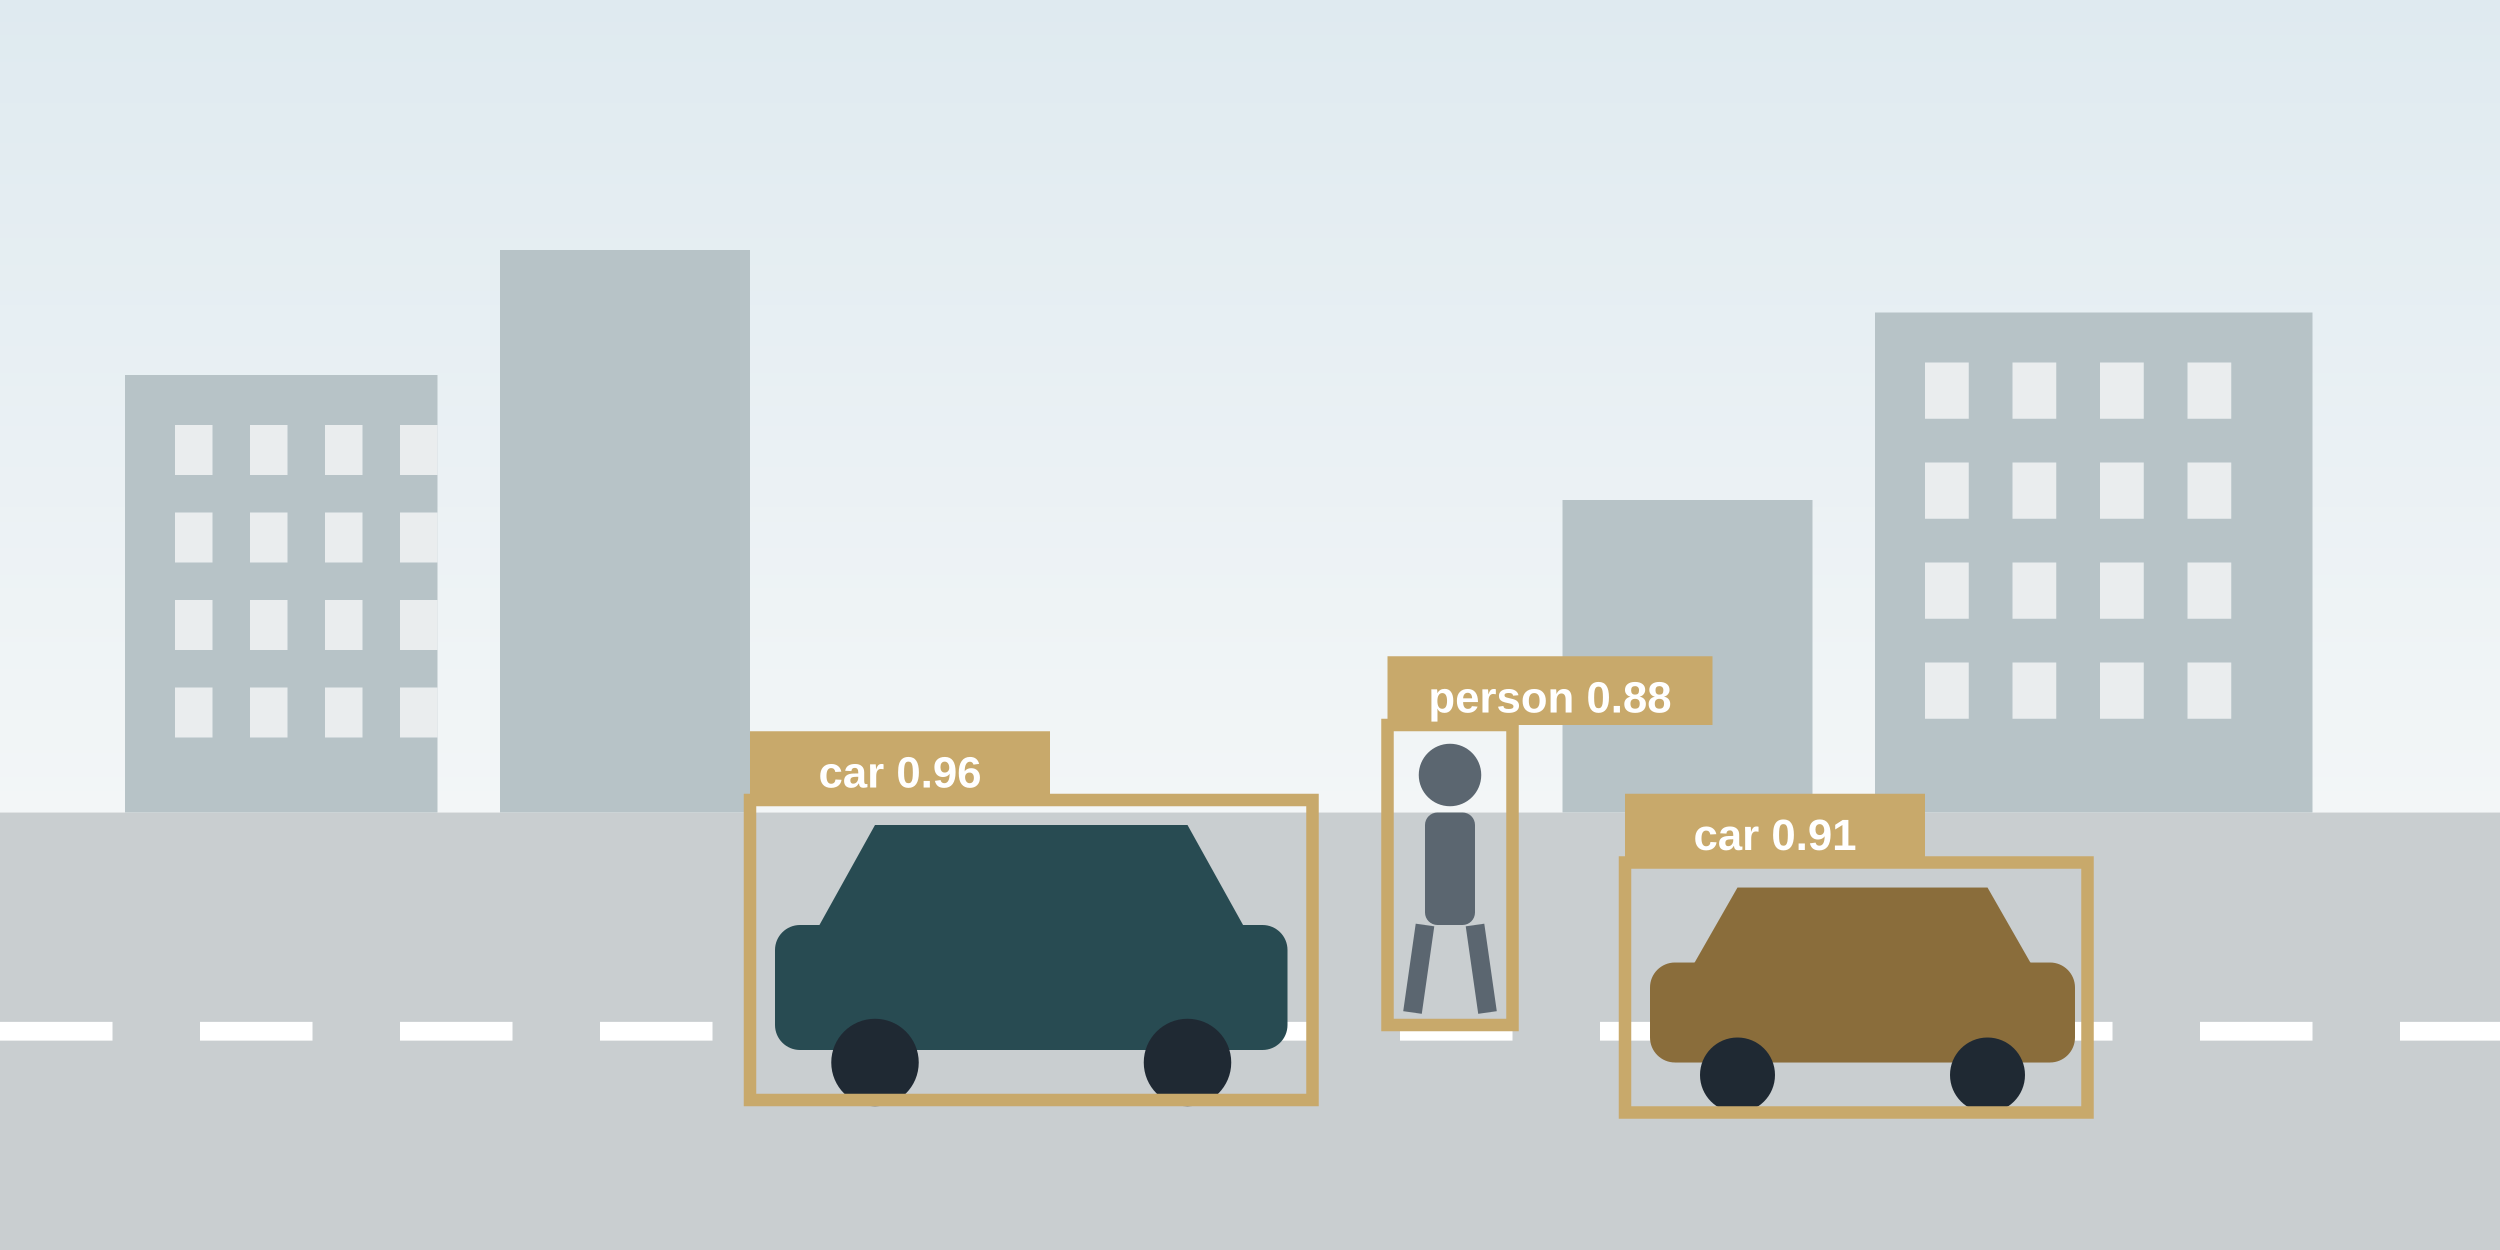
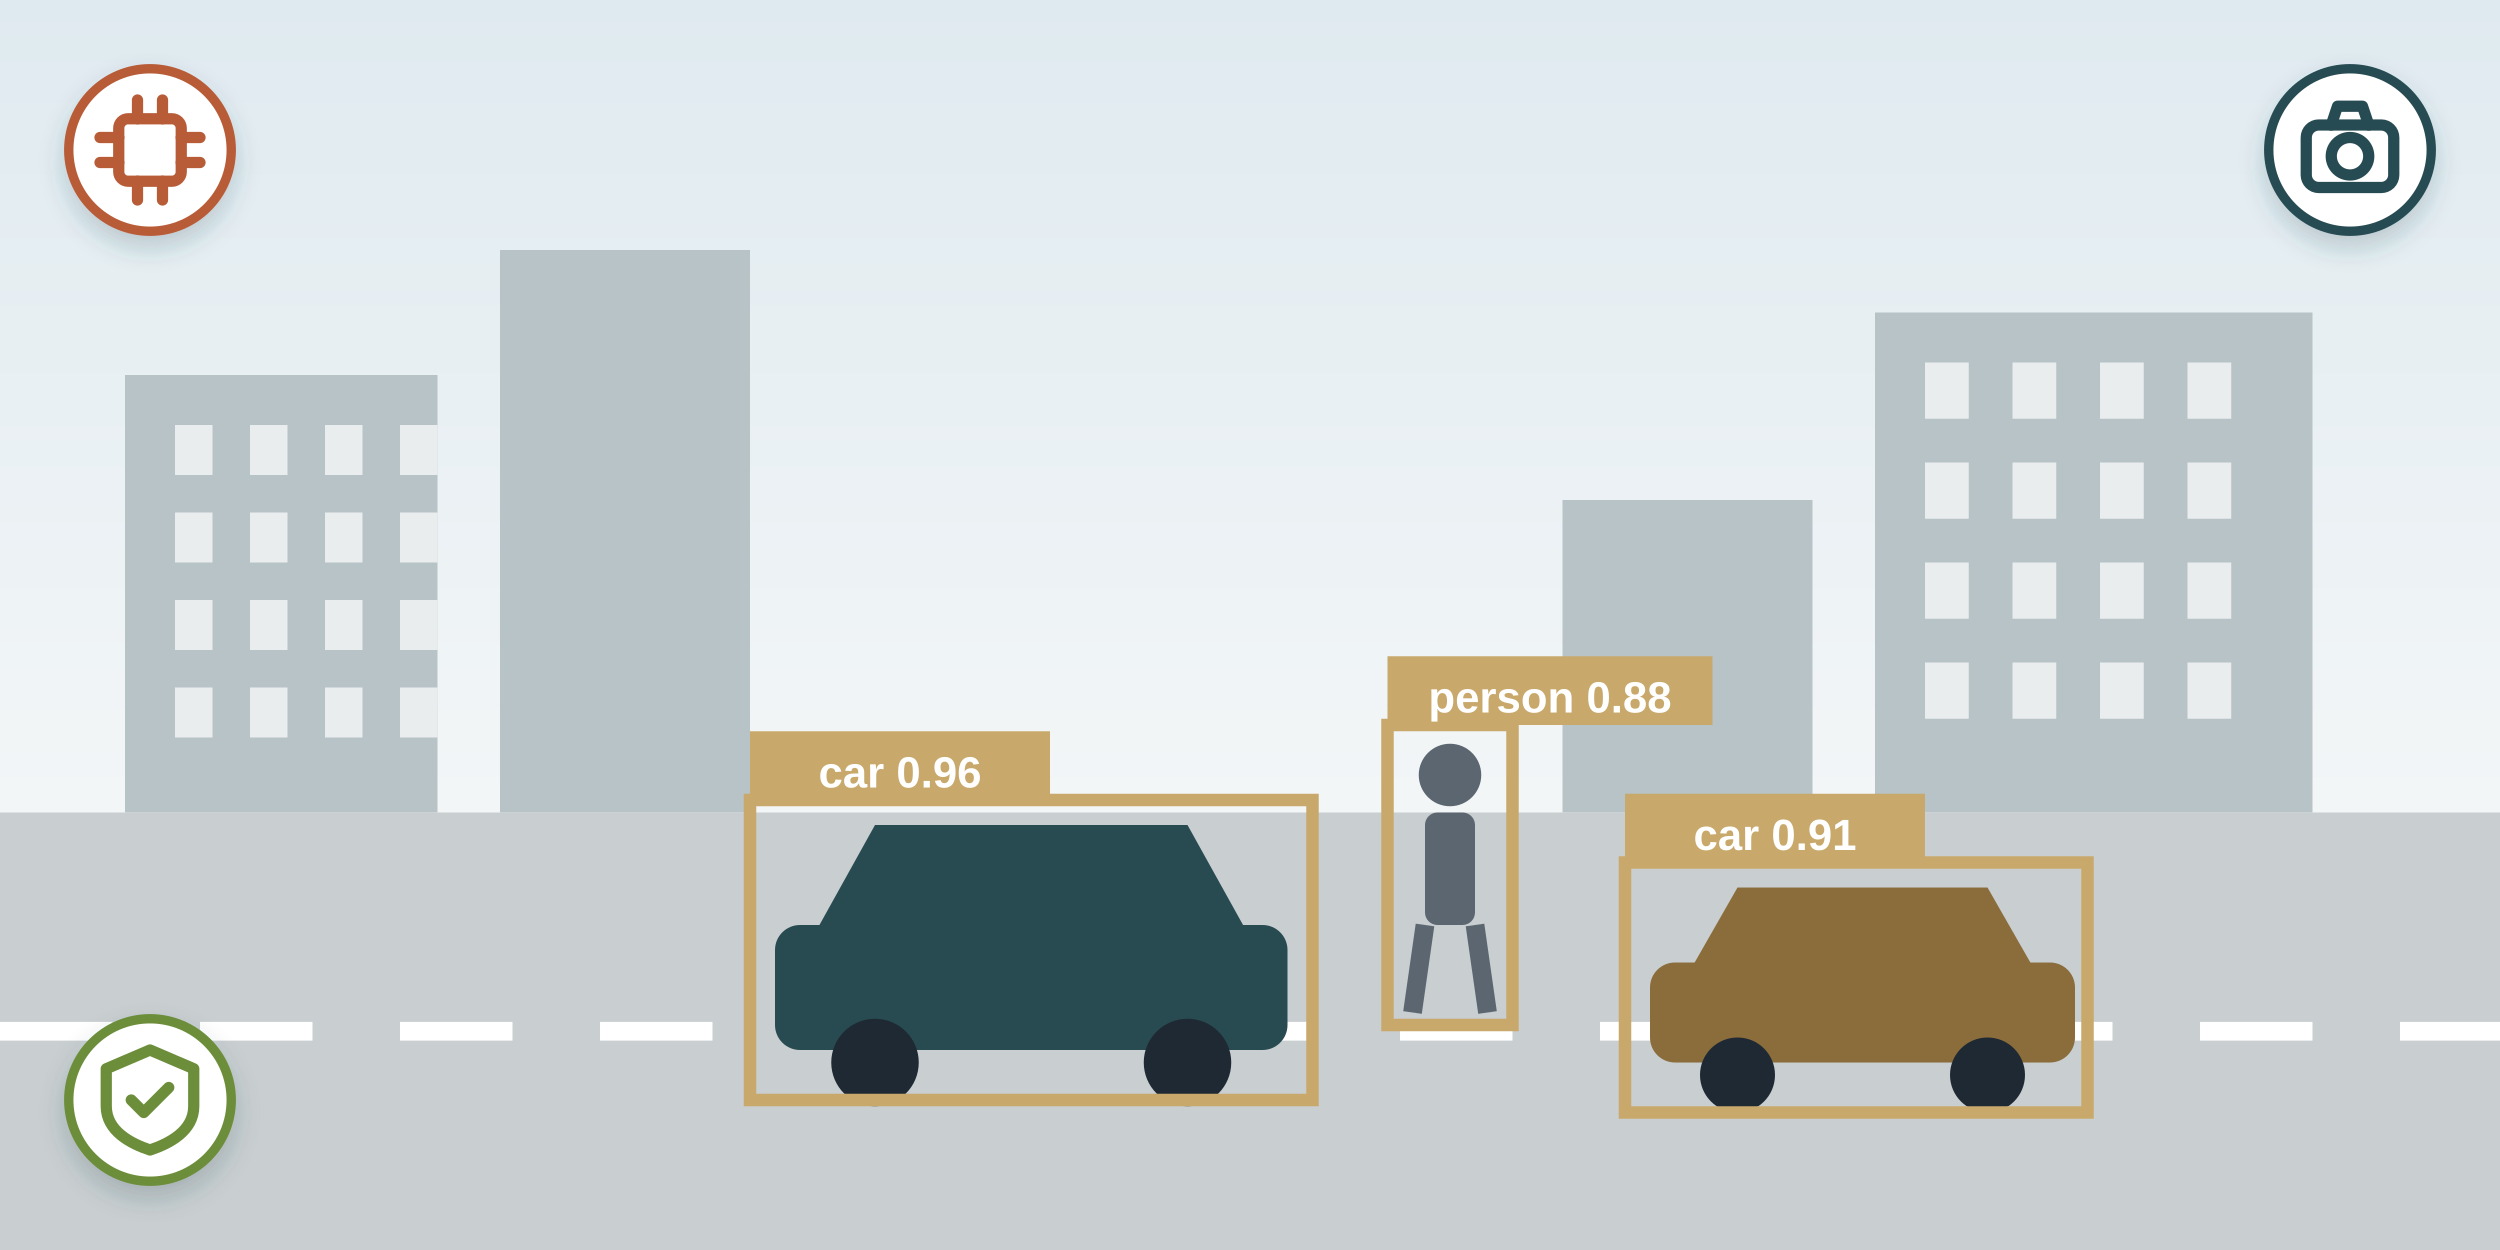
<svg xmlns="http://www.w3.org/2000/svg" viewBox="0 0 400 200" font-family="Manrope, Arial, sans-serif" role="img" aria-label="Street scene with detected cars and people">
-   <rect width="400" height="200" fill="#ffffff" />
+   <rect width="400" height="200" fill="url(#ground)" />
+   <defs>
+     <linearGradient id="ground" x1="0" y1="0" x2="0" y2="1">
+       <stop offset="0" stop-color="#ffffff" />
+       <stop offset="1" stop-color="#f3f6f7" />
+     </linearGradient>
+     <filter id="sh" x="-10%" y="-10%" width="130%" height="140%">
+       <feDropShadow dx="0" dy="3" stdDeviation="3" flood-color="#284b52" flood-opacity="0.16" />
+     </filter>
+     <filter id="bs" x="-30%" y="-30%" width="160%" height="160%">
+       <feDropShadow dx="0" dy="2" stdDeviation="2" flood-color="#284b52" flood-opacity="0.22" />
+     </filter>
+   </defs>
  <defs>
    <linearGradient id="sky" x1="0" y1="0" x2="0" y2="1">
      <stop offset="0" stop-color="#dfeaf0" />
      <stop offset="1" stop-color="#f3f6f7" />
    </linearGradient>
  </defs>
  <rect width="400" height="130" fill="url(#sky)" />
  <rect y="130" width="400" height="70" fill="#c9ced0" />
  <path d="M0 165 H400" stroke="#ffffff" stroke-width="3" stroke-dasharray="18 14" />
  <g fill="#b7c3c7">
    <rect x="20" y="60" width="50" height="70" />
    <rect x="80" y="40" width="40" height="90" />
    <rect x="300" y="50" width="70" height="80" />
    <rect x="250" y="80" width="40" height="50" />
  </g>
  <g fill="#ffffff" opacity="0.7">
    <rect x="28" y="68" width="6" height="8" />
    <rect x="28" y="82" width="6" height="8" />
    <rect x="28" y="96" width="6" height="8" />
    <rect x="28" y="110" width="6" height="8" />
    <rect x="40" y="68" width="6" height="8" />
    <rect x="40" y="82" width="6" height="8" />
    <rect x="40" y="96" width="6" height="8" />
    <rect x="40" y="110" width="6" height="8" />
    <rect x="52" y="68" width="6" height="8" />
    <rect x="52" y="82" width="6" height="8" />
    <rect x="52" y="96" width="6" height="8" />
    <rect x="52" y="110" width="6" height="8" />
    <rect x="64" y="68" width="6" height="8" />
    <rect x="64" y="82" width="6" height="8" />
    <rect x="64" y="96" width="6" height="8" />
    <rect x="64" y="110" width="6" height="8" />
    <rect x="308" y="58" width="7" height="9" />
    <rect x="308" y="74" width="7" height="9" />
    <rect x="308" y="90" width="7" height="9" />
    <rect x="308" y="106" width="7" height="9" />
    <rect x="322" y="58" width="7" height="9" />
    <rect x="322" y="74" width="7" height="9" />
    <rect x="322" y="90" width="7" height="9" />
    <rect x="322" y="106" width="7" height="9" />
    <rect x="336" y="58" width="7" height="9" />
    <rect x="336" y="74" width="7" height="9" />
    <rect x="336" y="90" width="7" height="9" />
    <rect x="336" y="106" width="7" height="9" />
    <rect x="350" y="58" width="7" height="9" />
    <rect x="350" y="74" width="7" height="9" />
    <rect x="350" y="90" width="7" height="9" />
    <rect x="350" y="106" width="7" height="9" />
  </g>
  <g fill="#284b52">
    <path d="M130 150 L140 132 H190 L200 150 Z" />
    <rect x="124" y="148" width="82" height="20" rx="4" />
    <circle cx="140" cy="170" r="7" fill="#1f2933" />
    <circle cx="190" cy="170" r="7" fill="#1f2933" />
  </g>
  <g fill="#8a6d3b">
    <path d="M270 156 L278 142 H318 L326 156 Z" />
    <rect x="264" y="154" width="68" height="16" rx="4" />
    <circle cx="278" cy="172" r="6" fill="#1f2933" />
    <circle cx="318" cy="172" r="6" fill="#1f2933" />
  </g>
  <g fill="#5b6670">
    <circle cx="232" cy="124" r="5" />
    <rect x="228" y="130" width="8" height="18" rx="2" />
    <path d="M228 148 L226 162 M236 148 L238 162" stroke="#5b6670" stroke-width="3" />
  </g>
  <g fill="none" stroke="#c8a96b" stroke-width="2">
    <rect x="120" y="128" width="90" height="48" />
    <rect x="260" y="138" width="74" height="40" />
    <rect x="222" y="116" width="20" height="48" />
  </g>
  <g fill="#c8a96b">
    <rect x="120" y="117" width="48" height="11" />
    <rect x="260" y="127" width="48" height="11" />
    <rect x="222" y="105" width="52" height="11" />
  </g>
  <text x="144" y="126" font-size="7" font-weight="700" fill="#ffffff" text-anchor="middle">car 0.96</text>
  <text x="284" y="136" font-size="7" font-weight="700" fill="#ffffff" text-anchor="middle">car 0.91</text>
  <text x="248" y="114" font-size="7" font-weight="700" fill="#ffffff" text-anchor="middle">person 0.88</text>
+   <g transform="translate(376 24)" filter="url(#bs)">
+     <circle r="13" fill="#ffffff" stroke="#284b52" stroke-width="1.5" />
+     <g fill="none" stroke="#284b52" stroke-width="1.8" stroke-linecap="round" stroke-linejoin="round" color="#284b52">
+       <rect x="-7" y="-4" width="14" height="10" rx="2" />
+       <circle cx="0" cy="1" r="3" />
+       <path d="M-3 -4 L-2 -7 H2 L3 -4" />
+     </g>
+   </g>
+   <g transform="translate(24 24)" filter="url(#bs)">
+     <circle r="13" fill="#ffffff" stroke="#b85c38" stroke-width="1.5" />
+     <g fill="none" stroke="#b85c38" stroke-width="1.8" stroke-linecap="round" stroke-linejoin="round" color="#b85c38">
+       <rect x="-5" y="-5" width="10" height="10" rx="1.5" />
+       <path d="M-2 -5 V-8 M2 -5 V-8 M-2 5 V8 M2 5 V8 M-5 -2 H-8 M-5 2 H-8 M5 -2 H8 M5 2 H8" />
+     </g>
+   </g>
+   <g transform="translate(24 176)" filter="url(#bs)">
+     <circle r="13" fill="#ffffff" stroke="#6c8e3a" stroke-width="1.5" />
+     <g fill="none" stroke="#6c8e3a" stroke-width="1.8" stroke-linecap="round" stroke-linejoin="round" color="#6c8e3a">
+       <path d="M0 -8 L7 -5 V1 C7 5 3 7 0 8 C-3 7 -7 5 -7 1 V-5 Z" />
+       <path d="M-3 0 L-1 2 L3 -2" />
+     </g>
+   </g>
</svg>
